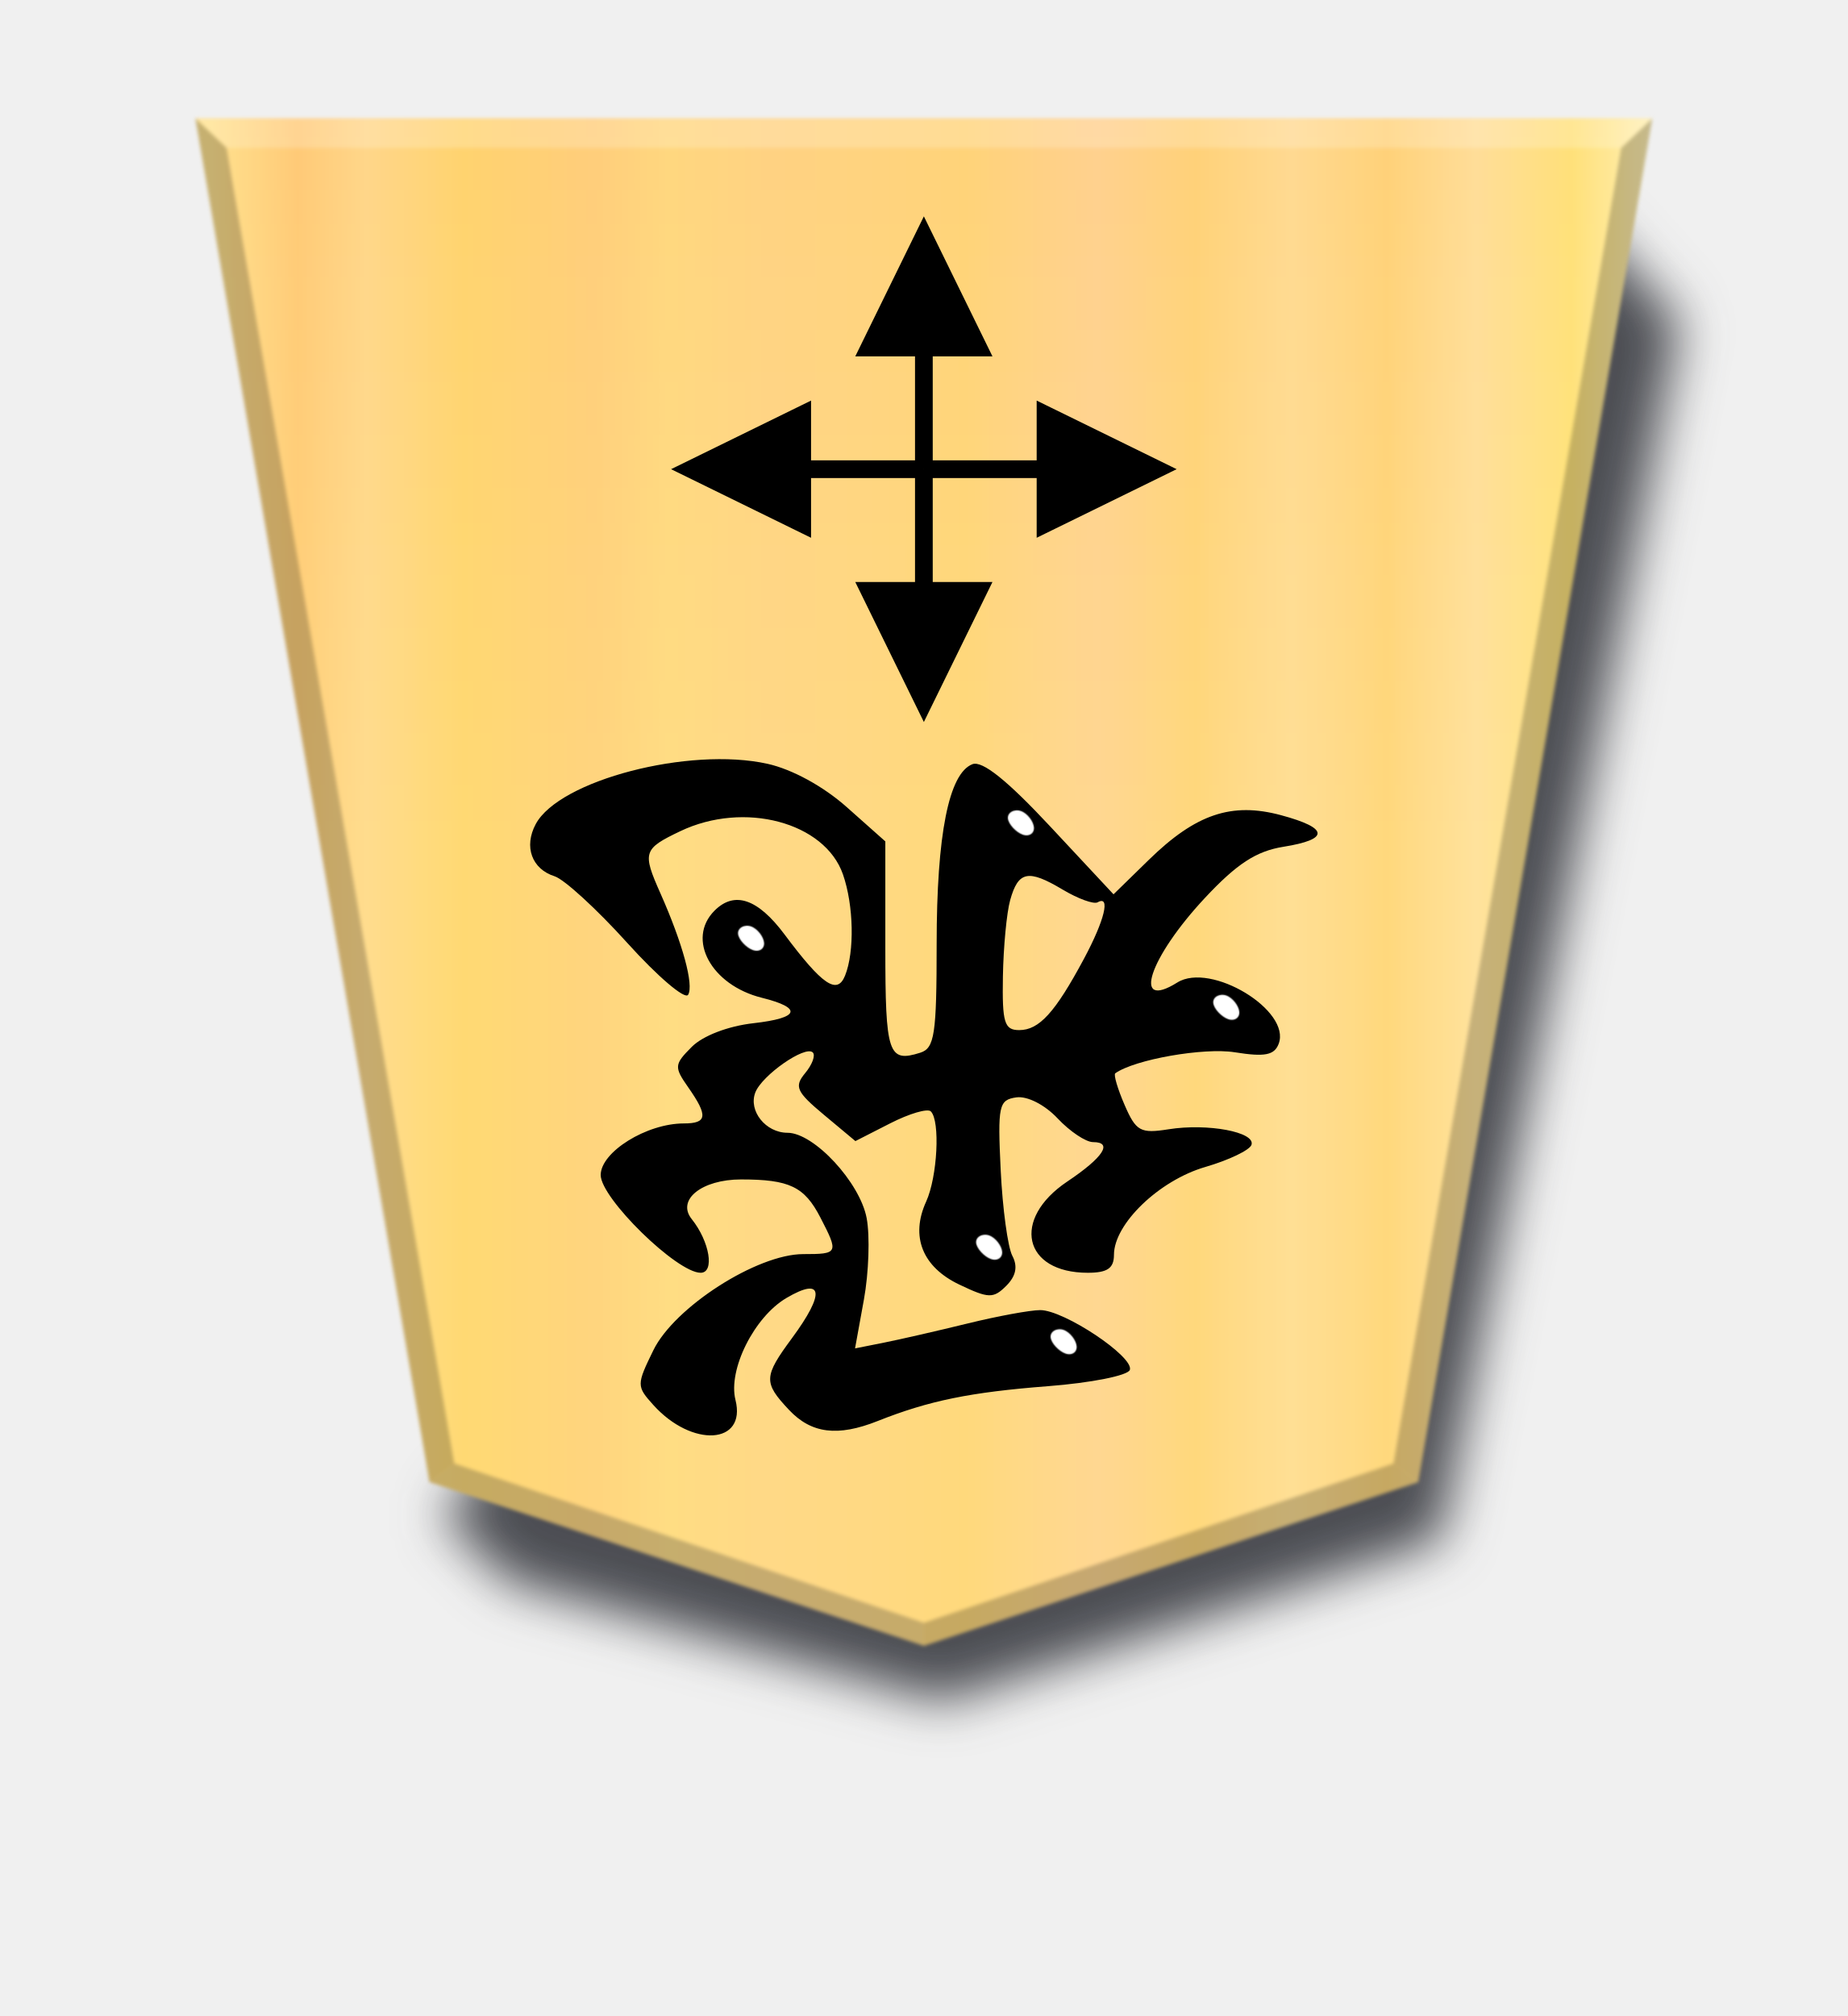
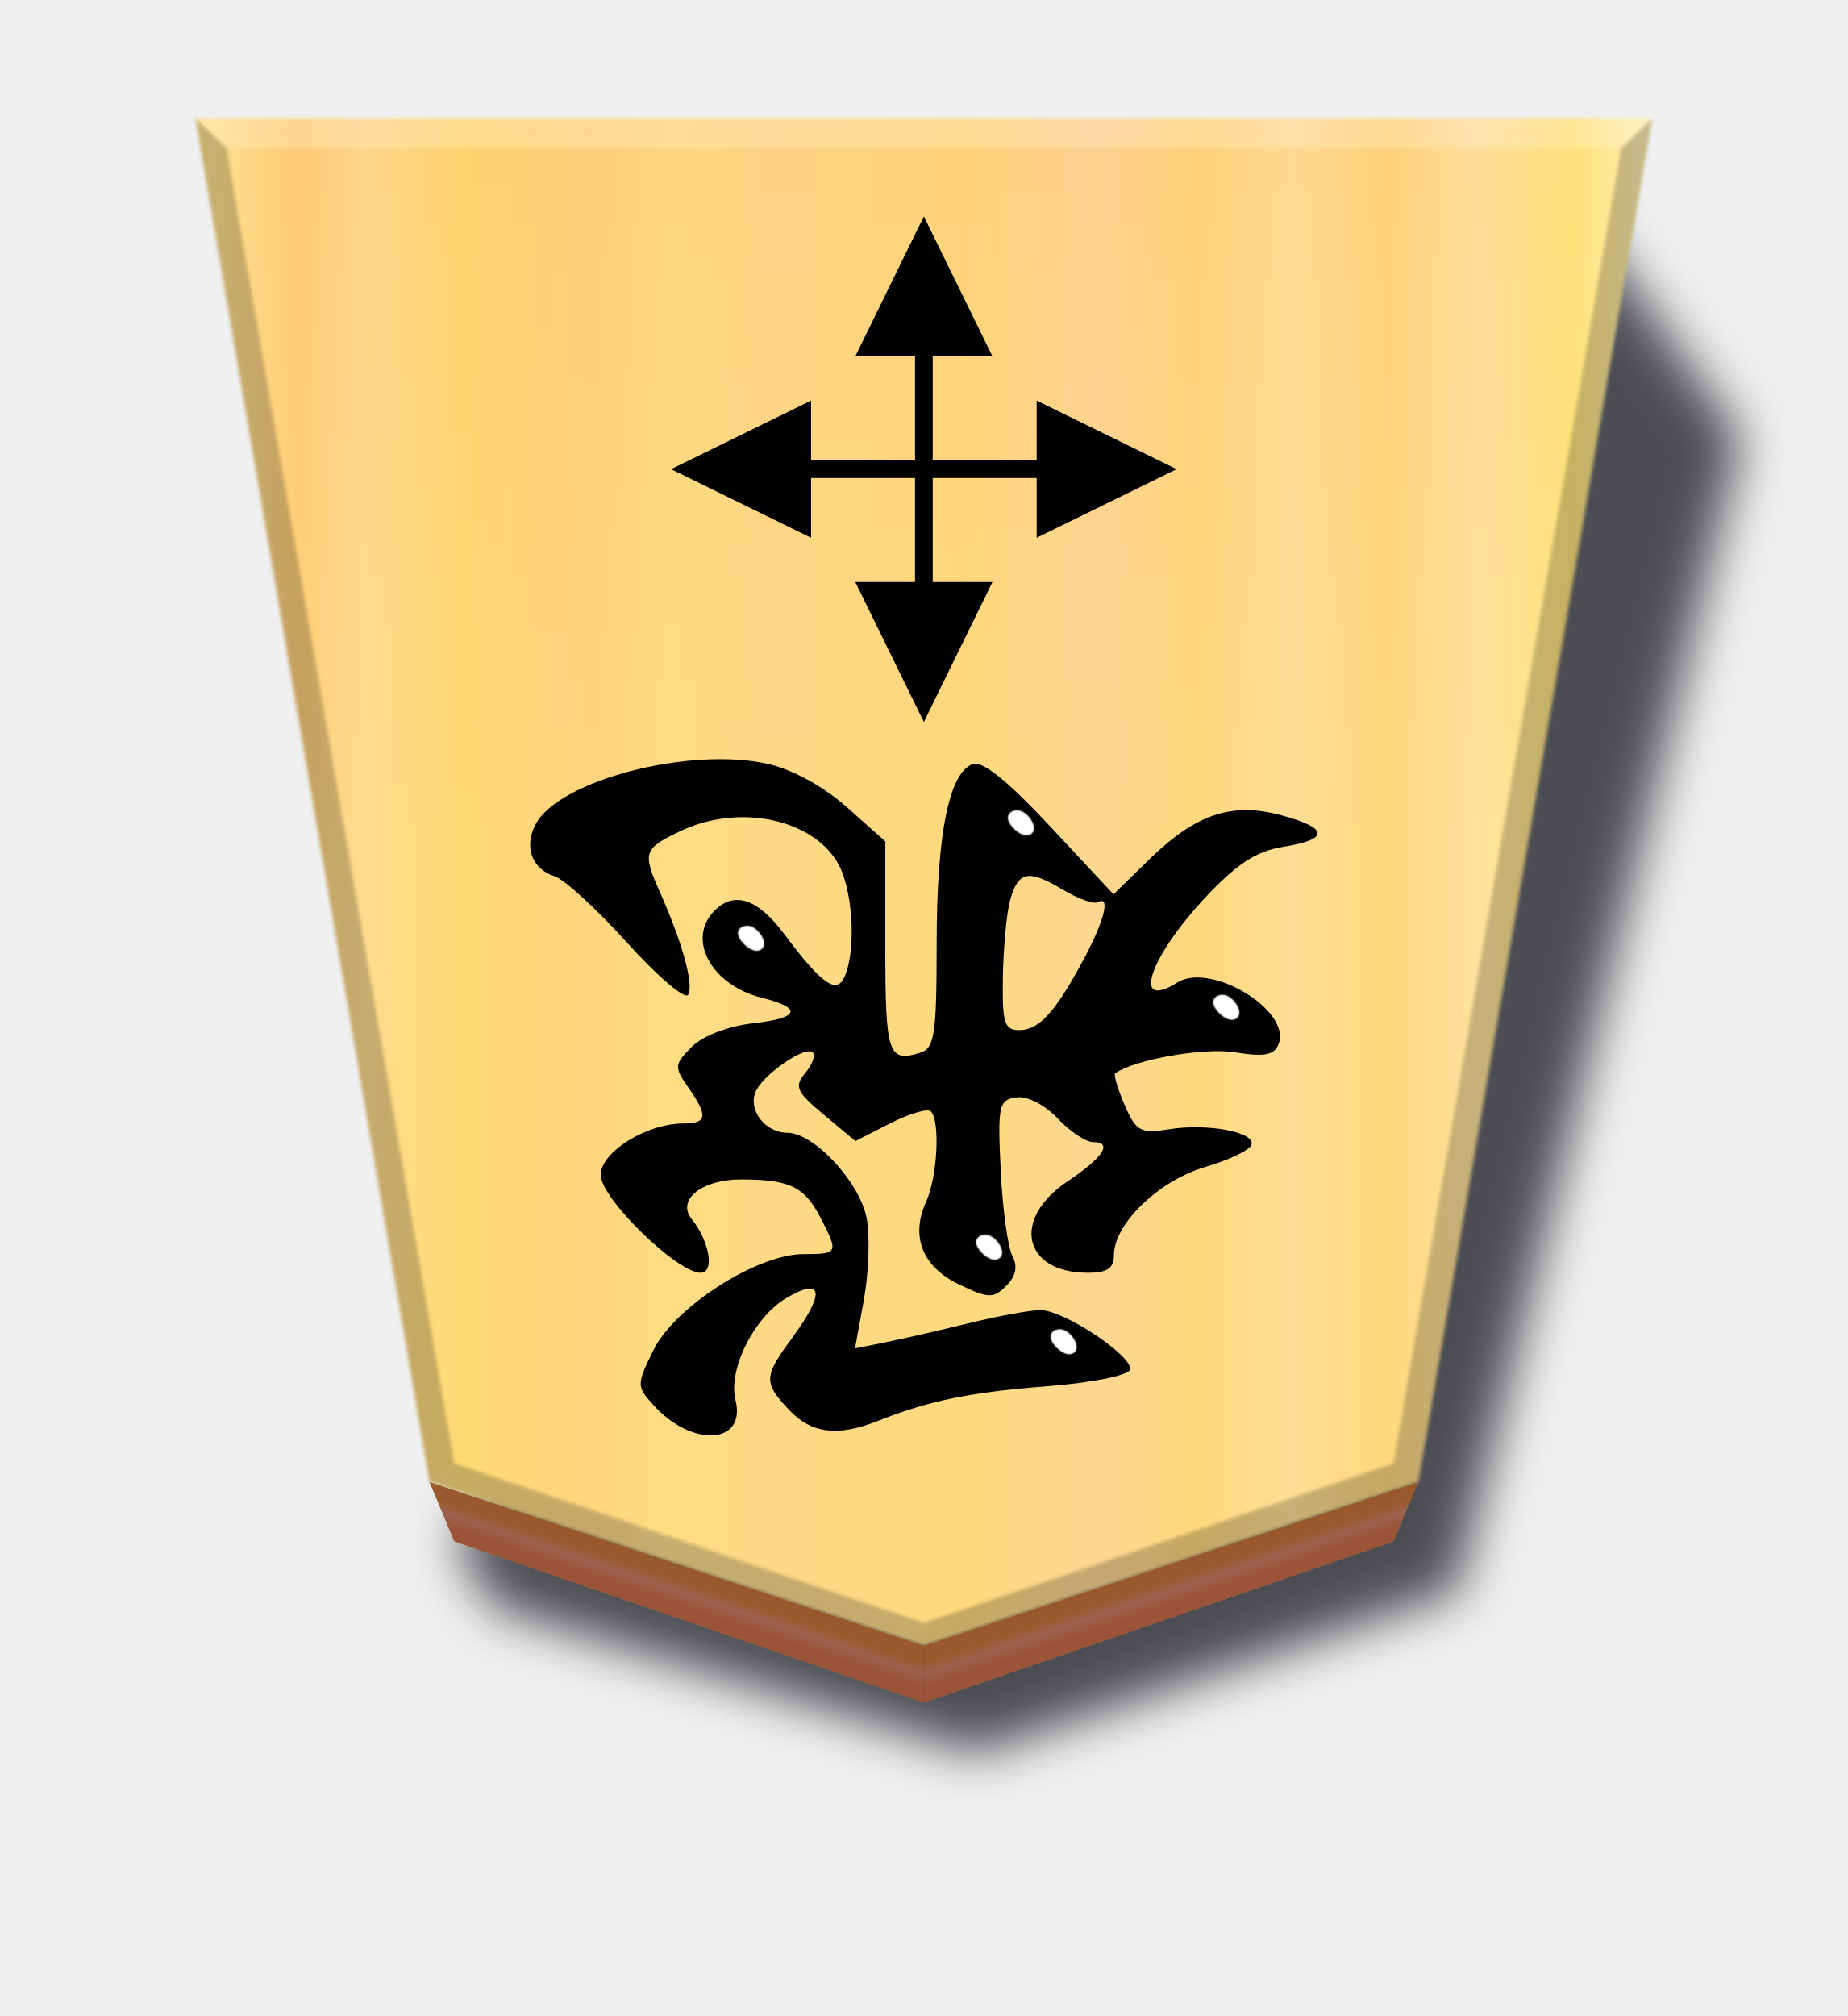
<svg xmlns="http://www.w3.org/2000/svg" xmlns:xlink="http://www.w3.org/1999/xlink" width="132mm" height="144mm" viewBox="0 0 1320 1440" version="1.1" id="svg23702">
  <defs id="defs23699">
    <filter style="color-interpolation-filters:sRGB" id="filter6180-3" x="-0.049" y="-0.041" width="1.098" height="1.082">
      <feGaussianBlur stdDeviation="9.017" id="feGaussianBlur6178-0" />
    </filter>
    <filter style="color-interpolation-filters:sRGB" id="filter6142" x="-0.005" y="-0.003" width="1.01" height="1.007">
      <feGaussianBlur stdDeviation="0.599" id="feGaussianBlur6144" />
    </filter>
    <linearGradient xlink:href="#linearGradient1467" id="linearGradient7153" gradientUnits="userSpaceOnUse" gradientTransform="translate(-844.3205,-151.7198)" x1="-630.769" y1="75.508" x2="-117.259" y2="75.508" />
    <linearGradient id="linearGradient1467">
      <stop style="stop-color:#ffeab1;stop-opacity:1;" offset="0" id="stop1441" />
      <stop style="stop-color:#ffd774;stop-opacity:1;" offset="0.056" id="stop1443" />
      <stop style="stop-color:#ffd394;stop-opacity:1;" offset="0.122" id="stop1445" />
      <stop style="stop-color:#ffc474;stop-opacity:1;" offset="0.184" id="stop1447" />
      <stop style="stop-color:#ffce8c;stop-opacity:1;" offset="0.25" id="stop1449" />
      <stop style="stop-color:#ffc474;stop-opacity:1;" offset="0.317" id="stop1451" />
      <stop style="stop-color:#ffc389;stop-opacity:1;" offset="0.385" id="stop1453" />
      <stop style="stop-color:#ffc674;stop-opacity:1;" offset="0.476" id="stop1455" />
      <stop style="stop-color:#ffc67a;stop-opacity:1;" offset="0.548" id="stop1457" />
      <stop style="stop-color:#ffc57d;stop-opacity:1;" offset="0.613" id="stop1459" />
      <stop style="stop-color:#ffcb7a;stop-opacity:1;" offset="0.682" id="stop1461" />
      <stop style="stop-color:#ffbf76;stop-opacity:1;" offset="0.734" id="stop1463" />
      <stop style="stop-color:#ffc66b;stop-opacity:1;" offset="0.825" id="stop1469" />
      <stop style="stop-color:#ffca84;stop-opacity:1;" offset="0.892" id="stop1471" />
      <stop style="stop-color:#ffba72;stop-opacity:1;" offset="0.94" id="stop1473" />
      <stop style="stop-color:#ffd889;stop-opacity:1;" offset="1" id="stop1465" />
    </linearGradient>
    <linearGradient xlink:href="#linearGradient6126" id="linearGradient7155" gradientUnits="userSpaceOnUse" gradientTransform="translate(-2.31e-4,-2.49e-4)" x1="-1215.57" y1="167.933" x2="-1215.571" y2="-275.994" />
    <linearGradient id="linearGradient6126">
      <stop style="stop-color:#f6cf8d;stop-opacity:1;" offset="0" id="stop6122" />
      <stop style="stop-color:#fafa9a;stop-opacity:1;" offset="0.605" id="stop6124" />
    </linearGradient>
    <filter style="color-interpolation-filters:sRGB" id="filter6136" x="-0.002" y="-0.1" width="1.004" height="1.201">
      <feGaussianBlur stdDeviation="0.439" id="feGaussianBlur6134" />
    </filter>
    <filter style="color-interpolation-filters:sRGB" id="filter18126-8-51" x="-0.079" y="-0.083" width="1.159" height="1.166">
      <feGaussianBlur stdDeviation="0.392" id="feGaussianBlur18128-8-05" />
    </filter>
    <filter style="color-interpolation-filters:sRGB" id="filter18126-8-42" x="-0.079" y="-0.083" width="1.159" height="1.166">
      <feGaussianBlur stdDeviation="0.392" id="feGaussianBlur18128-8-4" />
    </filter>
    <filter style="color-interpolation-filters:sRGB" id="filter18126-8-00" x="-0.079" y="-0.083" width="1.159" height="1.166">
      <feGaussianBlur stdDeviation="0.392" id="feGaussianBlur18128-8-44" />
    </filter>
    <filter style="color-interpolation-filters:sRGB" id="filter18126-8-11" x="-0.079" y="-0.083" width="1.159" height="1.166">
      <feGaussianBlur stdDeviation="0.392" id="feGaussianBlur18128-8-1" />
    </filter>
    <filter style="color-interpolation-filters:sRGB" id="filter18126-8-58" x="-0.079" y="-0.083" width="1.159" height="1.166">
      <feGaussianBlur stdDeviation="0.392" id="feGaussianBlur18128-8-14" />
    </filter>
+     <filter style="color-interpolation-filters:sRGB" id="filter6180-3-6" x="-0.047" y="-0.04" width="1.094" height="1.079">
+       <feGaussianBlur stdDeviation="9.017" id="feGaussianBlur6178-0-3" />
+     </filter>
+     <linearGradient xlink:href="#linearGradient10448" id="linearGradient11894" gradientUnits="userSpaceOnUse" gradientTransform="matrix(2.005134,0,0,2.005134,1293.711,586.6567)" x1="-227.983" y1="264.529" x2="-222.166" y2="281.713" />
+     <linearGradient id="linearGradient10448">
+       <stop style="stop-color:#ecb857;stop-opacity:1;" offset="0.287" id="stop10446" />
+       <stop style="stop-color:#efcb98;stop-opacity:1;" offset="0.5" id="stop10444" />
+       <stop style="stop-color:#edaf69;stop-opacity:1;" offset="0.739" id="stop10442" />
+     </linearGradient>
+     <linearGradient xlink:href="#linearGradient10448" id="linearGradient11921" gradientUnits="userSpaceOnUse" gradientTransform="matrix(-2.005134,0,0,2.005134,26.28936,586.6567)" x1="-227.983" y1="264.529" x2="-222.166" y2="281.713" />
  </defs>
  <g id="layer1">
-     <path style="opacity:0.809;fill:#26282f;fill-opacity:1;stroke:none;stroke-width:1.257;filter:url(#filter6180-3)" d="m -2831.689,97.515 c 0,0 33.131,36.875 33.131,36.875 0,0 407.799,-461.981 407.799,-461.981 0,0 -23.768,-23.602 -23.768,-23.602 0,0 -154.442,-42.651 -154.442,-42.651 0,0 -177.768,57.652 -177.768,57.652 0,0 -84.952,433.706 -84.952,433.706 z" id="path5994" transform="matrix(-2.005134,0,0,-2.005134,-4478.128,425.8252)" />
+     <path style="opacity:0.809;fill:#26282f;fill-opacity:1;stroke:none;stroke-width:1.257;filter:url(#filter6180-3-6)" d="m -2853.744,56.311 55.187,78.079 403.385,-471.111 -14.697,-23.963 -171.21,-51.657 -171.574,57.479 z" id="path5994" transform="matrix(-2.005134,0,0,-2.005134,-4478.128,425.8252)" />
    <g id="g6211" transform="matrix(-2.005134,0,0,-2.005134,-1777.382,416.2521)" style="mix-blend-mode:normal;filter:url(#filter6142)">
      <path id="path6197" style="fill:url(#linearGradient7153);fill-opacity:1;stroke:none;stroke-width:1.257" d="m -1215.57,-378.671 -176.123,58.315 -83.396,485.771 h 519.038 l -83.396,-485.771 z" />
      <path id="path6199" style="opacity:0.354;mix-blend-mode:overlay;fill:url(#linearGradient7155);fill-opacity:1;stroke:none;stroke-width:1.257" d="m -1215.57,-378.671 -176.123,58.315 -83.396,485.771 h 519.038 l -83.396,-485.771 z" />
      <path style="opacity:0.264;mix-blend-mode:multiply;fill:#26282f;fill-opacity:1;stroke:none;stroke-width:1.257" d="m -1391.693,-320.355 c 0,0 8.809,6.607 8.809,6.607 0,0 167.314,-56.742 167.314,-56.742 0,0 0,-8.18 0,-8.18 0,0 -176.123,58.315 -176.123,58.315 z" id="path6201" />
      <path style="opacity:0.264;mix-blend-mode:multiply;fill:#26282f;fill-opacity:1;stroke:none;stroke-width:1.257" d="m -1391.693,-320.355 c 0,0 8.809,6.607 8.809,6.607 0,0 -81.148,468.659 -81.148,468.659 0,0 -11.057,10.505 -11.057,10.505 0,0 83.396,-485.771 83.396,-485.771 z" id="path6203" />
      <path id="path6205" style="opacity:0.199;mix-blend-mode:normal;fill:#ffffff;fill-opacity:1;stroke:none;stroke-width:1.257;filter:url(#filter6136)" d="m -1464.033,154.911 -11.057,10.505 h 519.038 l -11.057,-10.505 z" />
      <path style="opacity:0.264;mix-blend-mode:multiply;fill:#26282f;fill-opacity:1;stroke:none;stroke-width:1.257" d="m -1039.447,-320.355 c 0,0 -8.809,6.607 -8.809,6.607 0,0 81.149,468.659 81.149,468.659 0,0 11.057,10.505 11.057,10.505 0,0 -83.396,-485.771 -83.396,-485.771 z" id="path6207" />
      <path style="opacity:0.264;mix-blend-mode:normal;fill:#26282f;fill-opacity:1;stroke:none;stroke-width:1.257" d="m -1039.447,-320.355 c 0,0 -8.809,6.607 -8.809,6.607 0,0 -167.314,-56.742 -167.314,-56.742 0,0 0,-8.18 0,-8.18 0,0 176.123,58.315 176.123,58.315 z" id="path6209" />
    </g>
    <g id="g68294" transform="matrix(-1.574148,0,0,-1.574148,-3362.097,652.5694)">
      <path d="m -2484.092,67.98 c -11.205,-2.48 -25.384,-10.222 -35.999,-19.656 l -17.513,-15.565 v -48.106 c 0,-48.421 -1.32,-52.391 -15.882,-47.77 -6.47,2.054 -7.411,8.304 -7.411,49.221 0,49.835 -5.518,77.575 -16.25,81.694 -4.47,1.715 -15.758,-7.324 -35.294,-28.265 l -28.722,-30.786 -16.023,15.646 c -21.29,20.79 -37.593,26.294 -60.004,20.26 -21.746,-5.856 -22.115,-10.97 -1.033,-14.341 12.261,-1.961 21.076,-7.7 35.479,-23.098 25.5,-27.261 33.451,-51.482 12.632,-38.481 -15.184,9.483 -51.805,-12.702 -45.988,-27.86 1.972,-5.138 6.316,-5.971 19.851,-3.807 14.112,2.257 45.509,-3.256 54.289,-9.533 0.837,-0.598 -1.069,-7.065 -4.235,-14.372 -5.178,-11.95 -7.183,-13.057 -19.963,-11.025 -17.746,2.821 -39.543,-1.274 -37.612,-7.067 0.798,-2.395 10.242,-6.917 20.985,-10.05 20.931,-6.103 41.421,-25.818 41.421,-39.853 0,-6.104 2.982,-8.145 11.896,-8.145 29.294,0 34.749,24.341 9.28,41.401 -16.33,10.939 -20.868,17.89 -11.679,17.89 3.282,0 10.518,4.844 16.08,10.764 5.821,6.196 13.772,10.24 18.738,9.529 7.961,-1.14 8.507,-3.68 7.09,-32.998 -0.844,-17.47 -3.223,-34.966 -5.285,-38.881 -2.548,-4.834 -1.665,-9.203 2.752,-13.62 5.847,-5.847 7.995,-5.791 21.299,0.553 16.762,7.993 22.288,21.794 15.07,37.636 -5.134,11.268 -6.454,36.629 -2.131,40.952 1.453,1.453 9.749,-0.984 18.436,-5.416 l 15.794,-8.058 14.295,11.934 c 12.523,10.454 13.575,12.801 8.488,18.929 -3.193,3.848 -4.747,8.055 -3.452,9.349 3.389,3.39 23.088,-10.326 26.099,-18.172 3.202,-8.345 -4.735,-18.267 -14.611,-18.267 -12.013,0 -32.882,-22.508 -35.93,-38.752 -1.526,-8.135 -0.963,-24.759 1.251,-36.941 l 4.026,-22.151 -13.226,2.636 c -7.274,1.45 -24.338,5.359 -37.92,8.689 -13.582,3.329 -28.392,6.053 -32.913,6.053 -10.85,0 -42.615,-21.189 -40.66,-27.122 0.845,-2.566 17.48,-5.876 37.193,-7.403 35.23,-2.728 53.977,-6.562 77.231,-15.797 18.185,-7.222 30.147,-5.717 40.279,5.067 11.651,12.403 11.54,15.038 -1.379,32.549 -15.13,20.508 -14.121,27.96 2.471,18.239 14.661,-8.59 26.645,-32.515 23.187,-46.292 -5.084,-20.257 19.714,-21.788 37.266,-2.301 7.665,8.51 7.665,9.146 0,24.838 -9.569,19.59 -47.055,43.633 -68.03,43.633 -15.944,0 -16.141,0.422 -7.755,16.638 7.237,13.994 14.017,17.243 35.983,17.243 17.855,0 29.374,-9.263 22.385,-17.999 -8.151,-10.189 -10.499,-24.352 -4.036,-24.352 10.763,0 45.35,33.821 45.35,44.346 0,10.471 -20.84,23.416 -37.697,23.416 -10.688,0 -11.106,3.42 -2.007,16.41 6.448,9.206 6.344,10.362 -1.643,18.35 -5.036,5.036 -16.484,9.422 -27.973,10.717 -20.975,2.364 -22.456,6.896 -3.775,11.558 22.968,5.732 34.306,26.647 21.427,39.526 -9.038,9.038 -19.634,5.435 -31.76,-10.8 -17.132,-22.937 -23.876,-27.543 -27.446,-18.743 -4.397,10.839 -3.97,31.938 0.93,45.994 8.257,23.687 44.858,33.412 73.802,19.609 16.84,-8.031 17.33,-9.561 9.033,-28.221 -10.078,-22.665 -15.259,-41.654 -12.558,-46.025 1.42,-2.298 13.835,8.291 27.589,23.53 13.754,15.239 28.592,28.845 32.975,30.236 10.38,3.295 14.066,13.449 8.593,23.675 -10.649,19.897 -69.6,35.247 -105.149,27.379 z M -2594.258,6.112 c 1.579,-5.651 3.061,-21.232 3.293,-34.626 0.364,-20.999 -0.654,-24.352 -7.392,-24.352 -9.074,0 -16.299,7.954 -29.378,32.34 -9.4,17.528 -12.192,29.04 -6.218,25.648 1.747,-0.992 8.894,1.606 15.882,5.775 15.621,9.317 20.125,8.412 23.813,-4.785 z" style="fill:#000000;stroke-width:4.235" id="path6159" />
      <path style="fill:#ffffff;fill-opacity:1;stroke:none;stroke-width:0.627;filter:url(#filter18126-8-51)" d="m -2599.965,35.819 c 2.955,1.031 6.529,4.742 6.735,7.422 0.206,2.68 -2.955,4.33 -5.91,3.299 -2.955,-1.031 -5.704,-4.742 -5.91,-7.422 -0.206,-2.68 2.131,-4.33 5.086,-3.299 z" id="path6163" />
      <path style="fill:#ffffff;fill-opacity:1;stroke:none;stroke-width:0.627;filter:url(#filter18126-8-42)" d="m -2693.157,-47.888 c 2.955,1.031 6.529,4.742 6.735,7.422 0.206,2.68 -2.955,4.33 -5.91,3.299 -2.955,-1.031 -5.704,-4.742 -5.91,-7.422 -0.206,-2.68 2.131,-4.33 5.086,-3.299 z" id="path6165" />
      <path style="fill:#ffffff;fill-opacity:1;stroke:none;stroke-width:0.627;filter:url(#filter18126-8-00)" d="m -2585.533,-156.749 c 2.955,1.031 6.529,4.742 6.735,7.422 0.206,2.68 -2.955,4.33 -5.91,3.299 -2.955,-1.031 -5.704,-4.742 -5.91,-7.422 -0.206,-2.68 2.131,-4.33 5.086,-3.299 z" id="path6167" />
      <path style="fill:#ffffff;fill-opacity:1;stroke:none;stroke-width:0.627;filter:url(#filter18126-8-11)" d="m -2619.346,-199.634 c 2.955,1.031 6.529,4.742 6.735,7.422 0.206,2.68 -2.955,4.33 -5.91,3.299 -2.955,-1.031 -5.704,-4.742 -5.91,-7.422 -0.206,-2.68 2.131,-4.33 5.086,-3.299 z" id="path6169" />
      <path style="fill:#ffffff;fill-opacity:1;stroke:none;stroke-width:0.627;filter:url(#filter18126-8-58)" d="m -2477.497,-16.549 c 2.955,1.031 6.529,4.742 6.735,7.422 0.206,2.68 -2.955,4.33 -5.91,3.299 -2.955,-1.031 -5.704,-4.742 -5.91,-7.422 -0.206,-2.68 2.131,-4.33 5.086,-3.299 z" id="path6171" />
    </g>
    <g id="g11642" style="mix-blend-mode:normal" transform="matrix(2.005134,0,0,2.005134,5693.059,194.8488)">
      <path id="path98402-5" style="stroke:#000000;stroke-width:2.082" d="m -2510.086,157.657 22.767,-46.465 -45.534,3.3e-4 z" />
      <rect style="fill:#000000;fill-opacity:1;stroke:#000000;stroke-width:0.386" id="rect98398-4" width="5.92" height="71.171" x="-2513.046" y="70.154" />
      <path id="path2970-3" style="stroke:#000000;stroke-width:2.082" d="m -2510.086,-17.737 -22.767,46.465 45.534,-3.3e-4 z" />
      <rect style="fill:#000000;fill-opacity:1;stroke:#000000;stroke-width:0.386" id="rect2972-3" width="5.92" height="71.171" x="2507.126" y="-69.767" transform="scale(-1)" />
      <path id="path2974-6" style="stroke:#000000;stroke-width:2.082" d="m -2597.783,69.96 46.465,22.767 -3e-4,-45.534 z" />
      <rect style="fill:#000000;fill-opacity:1;stroke:#000000;stroke-width:0.386" id="rect2976-6" width="5.92" height="71.171" x="67" y="2510.279" transform="rotate(90)" />
      <path id="path2978-6" style="stroke:#000000;stroke-width:2.082" d="m -2422.389,69.96 -46.465,-22.767 3e-4,45.534 z" />
      <rect style="fill:#000000;fill-opacity:1;stroke:#000000;stroke-width:0.386" id="rect2980-2" width="5.92" height="71.171" x="-72.92" y="-2509.893" transform="rotate(-90)" />
    </g>
+     <path id="path11892" style="mix-blend-mode:normal;fill:url(#linearGradient11894);fill-opacity:1;stroke:none;stroke-width:2.52" d="m 660,1216.132 335.486,-115.138 17.664,-42.387 -353.15,116.93 z" />
+     <path id="path11919" style="mix-blend-mode:normal;fill:url(#linearGradient11921);fill-opacity:1;stroke:none;stroke-width:2.52" d="m 660,1216.132 -335.486,-115.138 -17.664,-42.387 353.15,116.93 z" />
+     <path id="path7385" style="opacity:0.603;mix-blend-mode:multiply;fill:#6d2435;fill-opacity:1;stroke:none;stroke-width:2.52" d="m 306.85,1058.608 17.664,42.387 335.486,115.138 335.486,-115.138 17.664,-42.387 -353.15,116.93 z" />
  </g>
</svg>
